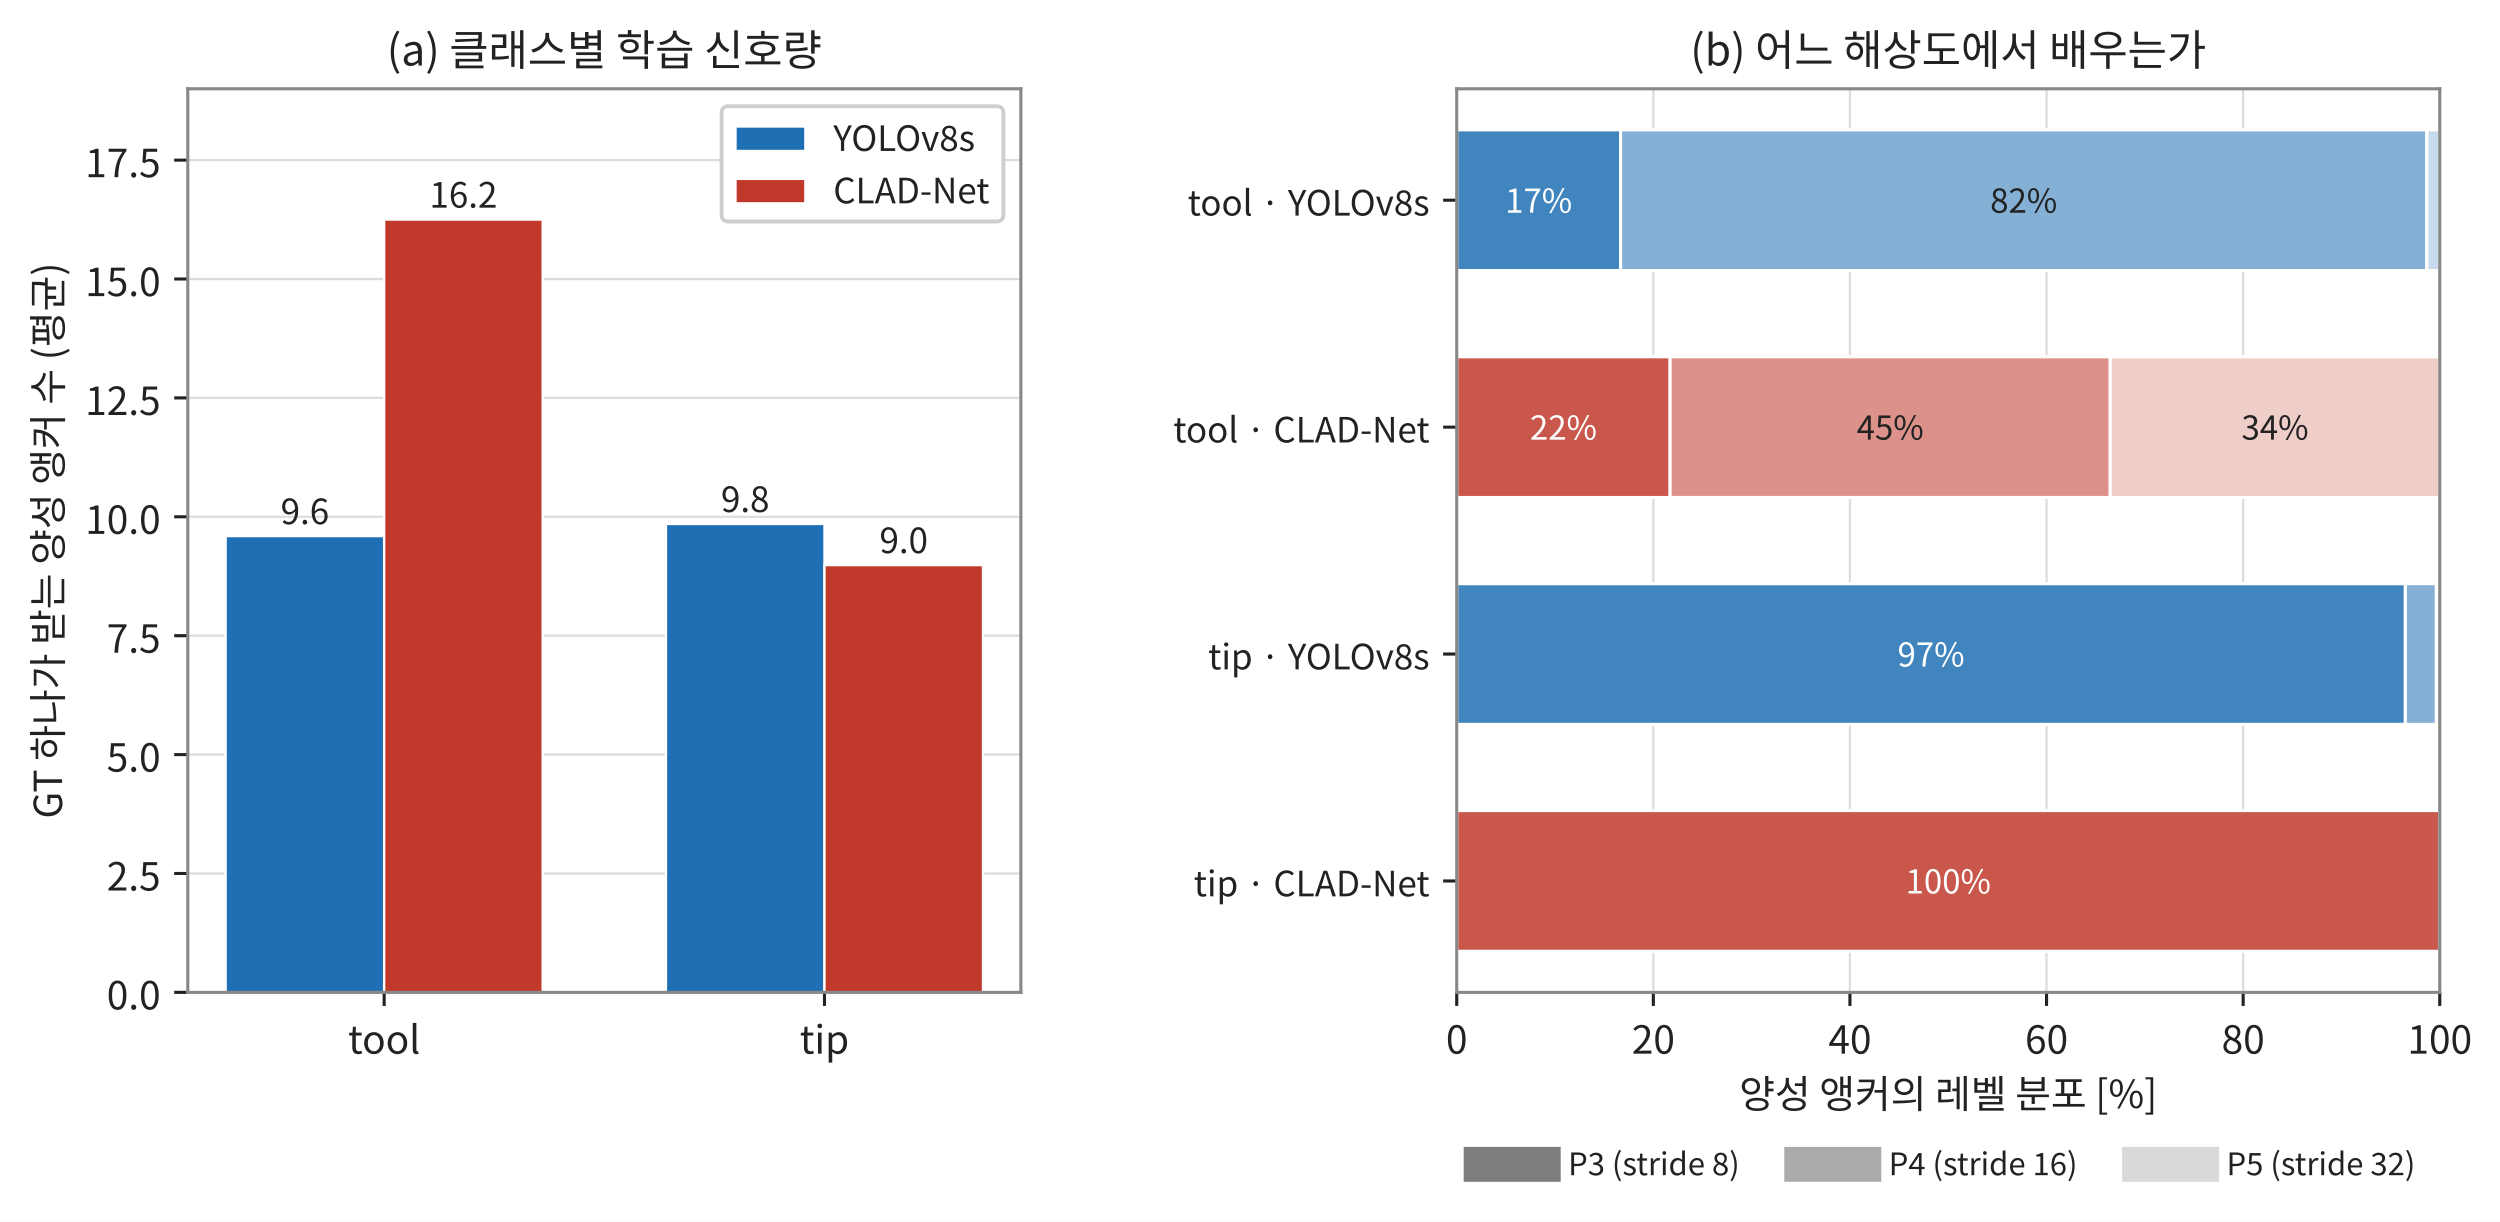
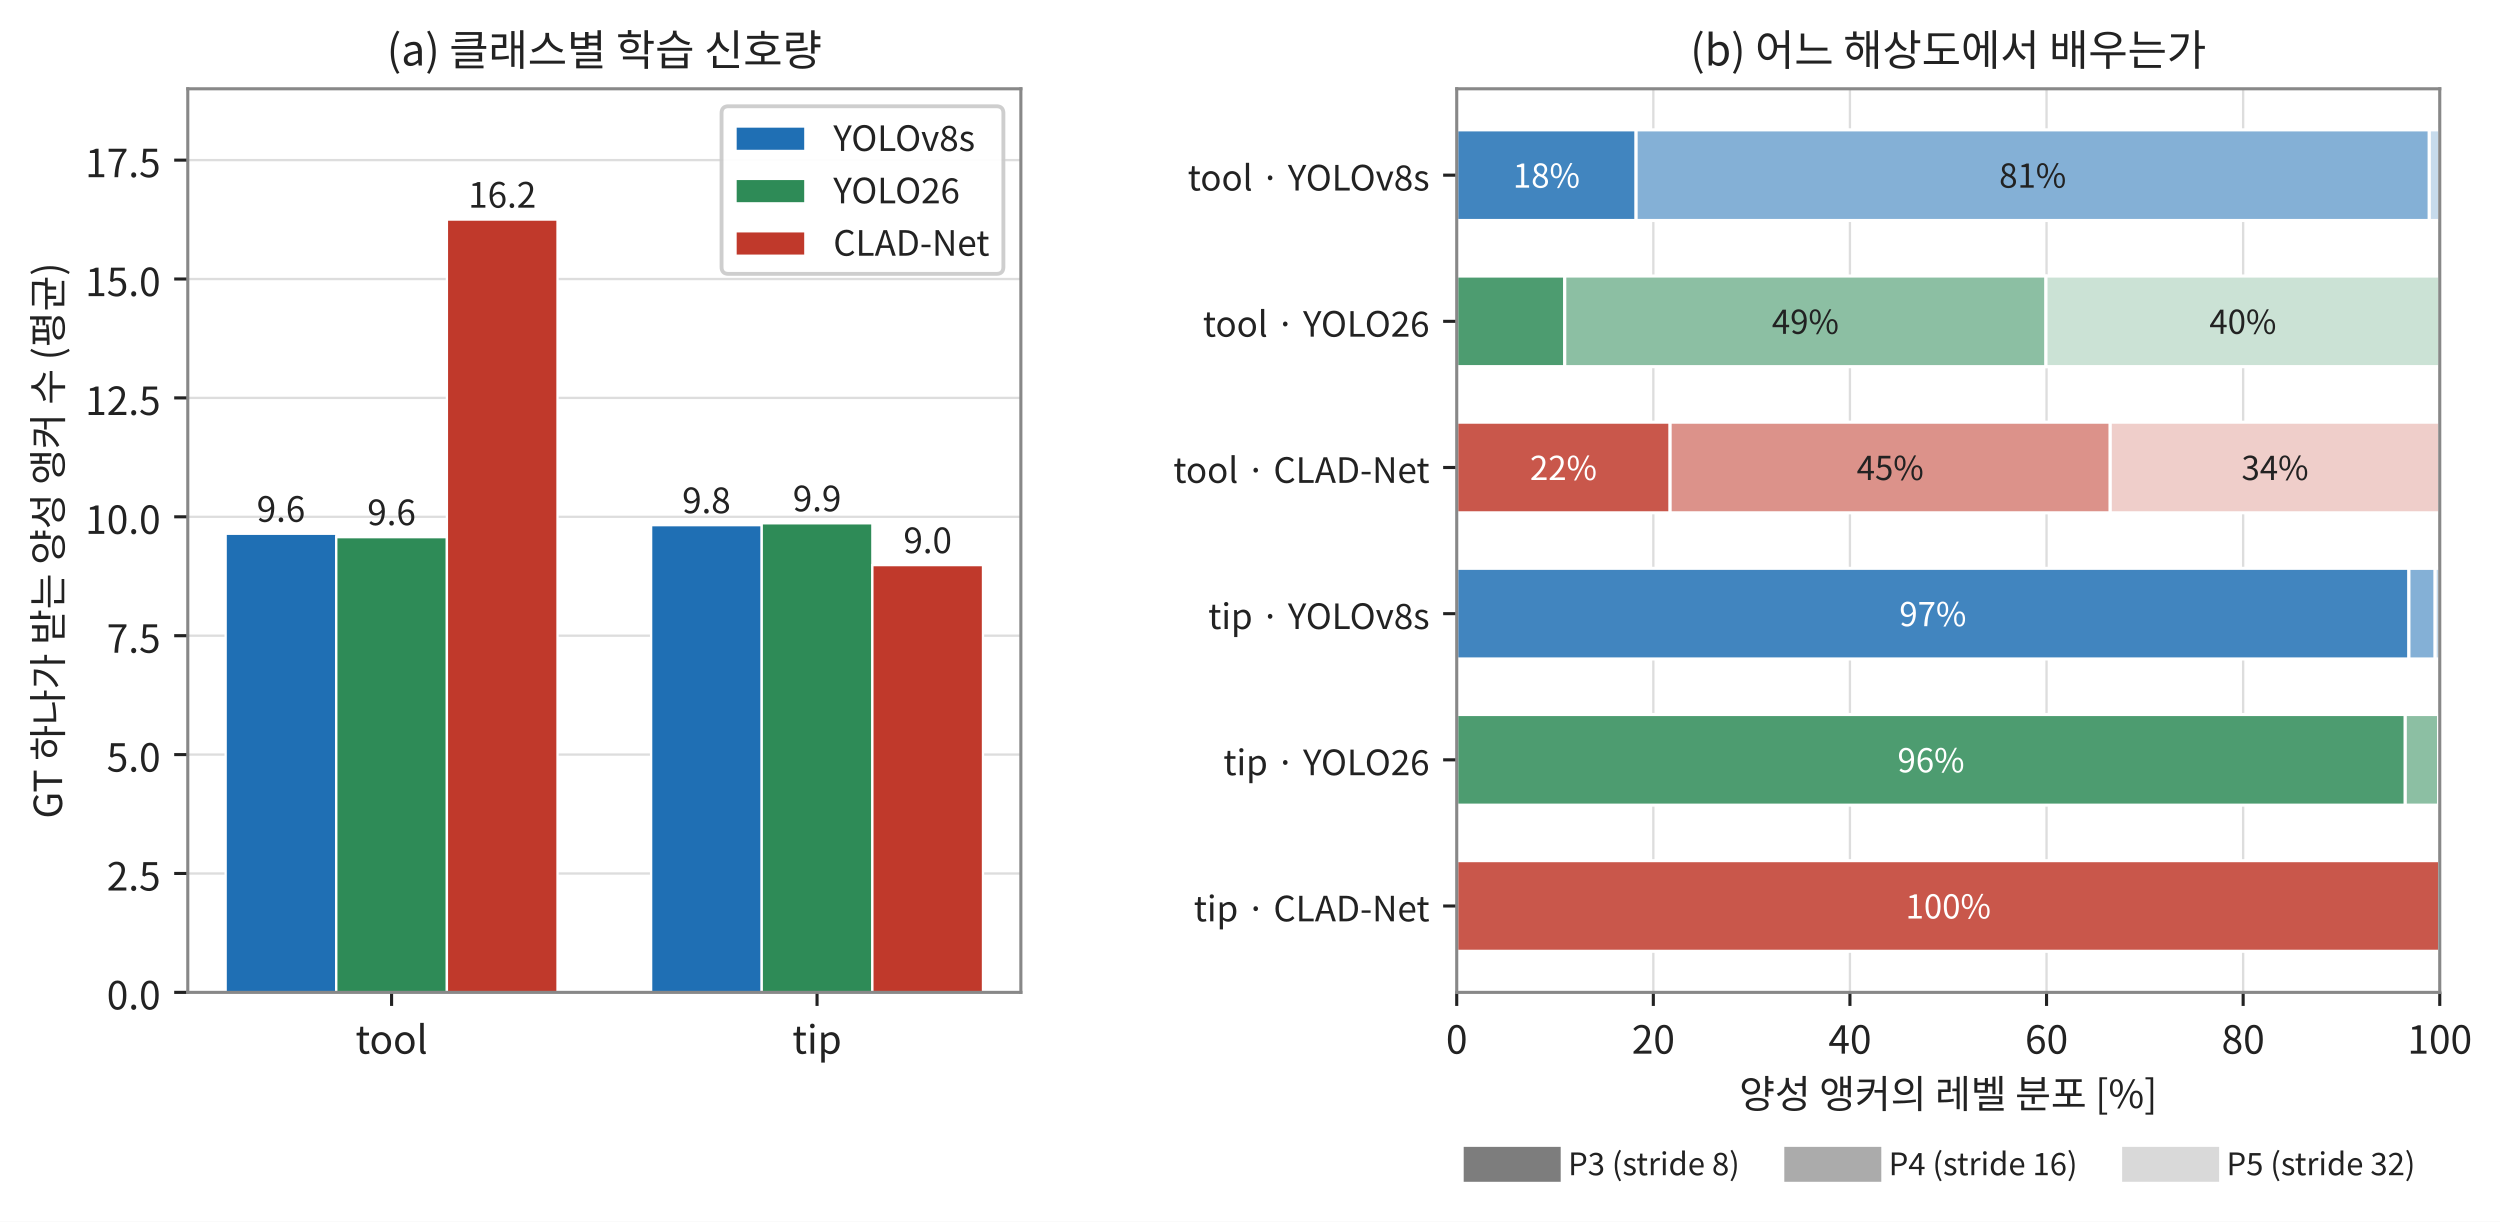
<svg xmlns="http://www.w3.org/2000/svg" xmlns:xlink="http://www.w3.org/1999/xlink" width="644.234pt" height="314.812pt" viewBox="0 0 644.234 314.812" version="1.1">
  <defs>
    <style type="text/css">*{stroke-linejoin: round; stroke-linecap: butt}</style>
  </defs>
  <g id="figure_1">
    <g id="patch_1">
      <path d="M 0 314.812  L 644.234 314.812  L 644.234 0  L 0 0  z " style="fill: #ffffff" />
    </g>
    <g id="axes_1">
      <g id="patch_2">
        <path d="M 48.389 255.728  L 263.068 255.728  L 263.068 22.88  L 48.389 22.88  z " style="fill: #ffffff" />
      </g>
      <g id="matplotlib.axis_1">
        <g id="xtick_1">
          <g id="line2d_1">
            <defs>
-               <path id="m8b375ecf73" d="M 0 0  L 0 3.5  " style="stroke: #222222; stroke-width: 0.8" />
+               <path id="m5ea524cd44" d="M 0 0  L 0 3.5  " style="stroke: #222222; stroke-width: 0.8" />
            </defs>
            <g>
-               <use xlink:href="#m8b375ecf73" x="98.995" y="255.728" style="fill: #222222; stroke: #222222; stroke-width: 0.8" />
+               <use xlink:href="#m5ea524cd44" x="100.908" y="255.728" style="fill: #222222; stroke: #222222; stroke-width: 0.8" />
            </g>
          </g>
          <g id="text_1">
-             <text style="font-size: 10px; font-family: 'Noto Sans CJK KR', 'NanumGothic', 'DejaVu Sans'; text-anchor: middle; fill: #222222" x="98.995" y="271.528" transform="rotate(-0 98.99519 271.528)">tool</text>
+             <text style="font-size: 10px; font-family: 'Noto Sans CJK KR', 'NanumGothic', 'DejaVu Sans'; text-anchor: middle; fill: #222222" x="100.908" y="271.528" transform="rotate(-0 100.9075 271.528)">tool</text>
          </g>
        </g>
        <g id="xtick_2">
          <g id="line2d_2">
            <g>
-               <use xlink:href="#m8b375ecf73" x="212.462" y="255.728" style="fill: #222222; stroke: #222222; stroke-width: 0.8" />
+               <use xlink:href="#m5ea524cd44" x="210.549" y="255.728" style="fill: #222222; stroke: #222222; stroke-width: 0.8" />
            </g>
          </g>
          <g id="text_2">
-             <text style="font-size: 10px; font-family: 'Noto Sans CJK KR', 'NanumGothic', 'DejaVu Sans'; text-anchor: middle; fill: #222222" x="212.462" y="271.528" transform="rotate(-0 212.4618 271.528)">tip</text>
+             <text style="font-size: 10px; font-family: 'Noto Sans CJK KR', 'NanumGothic', 'DejaVu Sans'; text-anchor: middle; fill: #222222" x="210.549" y="271.528" transform="rotate(-0 210.5495 271.528)">tip</text>
          </g>
        </g>
      </g>
      <g id="matplotlib.axis_2">
        <g id="ytick_1">
          <g id="line2d_3">
-             <path d="M 48.389 255.728  L 263.068 255.728  " clip-path="url(#p097f2ab2f3)" style="fill: none; stroke: #dddddd; stroke-width: 0.6; stroke-linecap: square" />
+             <path d="M 48.389 255.728  L 263.068 255.728  " clip-path="url(#p1f5a26d832)" style="fill: none; stroke: #dddddd; stroke-width: 0.6; stroke-linecap: square" />
          </g>
          <g id="line2d_4">
            <defs>
-               <path id="me0e8fb371e" d="M 0 0  L -3.5 0  " style="stroke: #222222; stroke-width: 0.8" />
+               <path id="m91695594f2" d="M 0 0  L -3.5 0  " style="stroke: #222222; stroke-width: 0.8" />
            </defs>
            <g>
-               <use xlink:href="#me0e8fb371e" x="48.389" y="255.728" style="fill: #222222; stroke: #222222; stroke-width: 0.8" />
+               <use xlink:href="#m91695594f2" x="48.389" y="255.728" style="fill: #222222; stroke: #222222; stroke-width: 0.8" />
            </g>
          </g>
          <g id="text_3">
            <text style="font-size: 10px; font-family: 'Noto Sans CJK KR', 'NanumGothic', 'DejaVu Sans'; text-anchor: end; fill: #222222" x="41.389" y="260.128" transform="rotate(-0 41.38906 260.128)">0.0</text>
          </g>
        </g>
        <g id="ytick_2">
          <g id="line2d_5">
-             <path d="M 48.389 225.09  L 263.068 225.09  " clip-path="url(#p097f2ab2f3)" style="fill: none; stroke: #dddddd; stroke-width: 0.6; stroke-linecap: square" />
+             <path d="M 48.389 225.09  L 263.068 225.09  " clip-path="url(#p1f5a26d832)" style="fill: none; stroke: #dddddd; stroke-width: 0.6; stroke-linecap: square" />
          </g>
          <g id="line2d_6">
            <g>
-               <use xlink:href="#me0e8fb371e" x="48.389" y="225.09" style="fill: #222222; stroke: #222222; stroke-width: 0.8" />
+               <use xlink:href="#m91695594f2" x="48.389" y="225.09" style="fill: #222222; stroke: #222222; stroke-width: 0.8" />
            </g>
          </g>
          <g id="text_4">
            <text style="font-size: 10px; font-family: 'Noto Sans CJK KR', 'NanumGothic', 'DejaVu Sans'; text-anchor: end; fill: #222222" x="41.389" y="229.49" transform="rotate(-0 41.38906 229.4901)">2.5</text>
          </g>
        </g>
        <g id="ytick_3">
          <g id="line2d_7">
-             <path d="M 48.389 194.452  L 263.068 194.452  " clip-path="url(#p097f2ab2f3)" style="fill: none; stroke: #dddddd; stroke-width: 0.6; stroke-linecap: square" />
+             <path d="M 48.389 194.452  L 263.068 194.452  " clip-path="url(#p1f5a26d832)" style="fill: none; stroke: #dddddd; stroke-width: 0.6; stroke-linecap: square" />
          </g>
          <g id="line2d_8">
            <g>
-               <use xlink:href="#me0e8fb371e" x="48.389" y="194.452" style="fill: #222222; stroke: #222222; stroke-width: 0.8" />
+               <use xlink:href="#m91695594f2" x="48.389" y="194.452" style="fill: #222222; stroke: #222222; stroke-width: 0.8" />
            </g>
          </g>
          <g id="text_5">
            <text style="font-size: 10px; font-family: 'Noto Sans CJK KR', 'NanumGothic', 'DejaVu Sans'; text-anchor: end; fill: #222222" x="41.389" y="198.852" transform="rotate(-0 41.38906 198.8522)">5.0</text>
          </g>
        </g>
        <g id="ytick_4">
          <g id="line2d_9">
-             <path d="M 48.389 163.814  L 263.068 163.814  " clip-path="url(#p097f2ab2f3)" style="fill: none; stroke: #dddddd; stroke-width: 0.6; stroke-linecap: square" />
+             <path d="M 48.389 163.814  L 263.068 163.814  " clip-path="url(#p1f5a26d832)" style="fill: none; stroke: #dddddd; stroke-width: 0.6; stroke-linecap: square" />
          </g>
          <g id="line2d_10">
            <g>
-               <use xlink:href="#me0e8fb371e" x="48.389" y="163.814" style="fill: #222222; stroke: #222222; stroke-width: 0.8" />
+               <use xlink:href="#m91695594f2" x="48.389" y="163.814" style="fill: #222222; stroke: #222222; stroke-width: 0.8" />
            </g>
          </g>
          <g id="text_6">
            <text style="font-size: 10px; font-family: 'Noto Sans CJK KR', 'NanumGothic', 'DejaVu Sans'; text-anchor: end; fill: #222222" x="41.389" y="168.214" transform="rotate(-0 41.38906 168.2143)">7.5</text>
          </g>
        </g>
        <g id="ytick_5">
          <g id="line2d_11">
-             <path d="M 48.389 133.176  L 263.068 133.176  " clip-path="url(#p097f2ab2f3)" style="fill: none; stroke: #dddddd; stroke-width: 0.6; stroke-linecap: square" />
+             <path d="M 48.389 133.176  L 263.068 133.176  " clip-path="url(#p1f5a26d832)" style="fill: none; stroke: #dddddd; stroke-width: 0.6; stroke-linecap: square" />
          </g>
          <g id="line2d_12">
            <g>
-               <use xlink:href="#me0e8fb371e" x="48.389" y="133.176" style="fill: #222222; stroke: #222222; stroke-width: 0.8" />
+               <use xlink:href="#m91695594f2" x="48.389" y="133.176" style="fill: #222222; stroke: #222222; stroke-width: 0.8" />
            </g>
          </g>
          <g id="text_7">
            <text style="font-size: 10px; font-family: 'Noto Sans CJK KR', 'NanumGothic', 'DejaVu Sans'; text-anchor: end; fill: #222222" x="41.389" y="137.576" transform="rotate(-0 41.38906 137.5764)">10.0</text>
          </g>
        </g>
        <g id="ytick_6">
          <g id="line2d_13">
-             <path d="M 48.389 102.539  L 263.068 102.539  " clip-path="url(#p097f2ab2f3)" style="fill: none; stroke: #dddddd; stroke-width: 0.6; stroke-linecap: square" />
+             <path d="M 48.389 102.539  L 263.068 102.539  " clip-path="url(#p1f5a26d832)" style="fill: none; stroke: #dddddd; stroke-width: 0.6; stroke-linecap: square" />
          </g>
          <g id="line2d_14">
            <g>
-               <use xlink:href="#me0e8fb371e" x="48.389" y="102.539" style="fill: #222222; stroke: #222222; stroke-width: 0.8" />
+               <use xlink:href="#m91695594f2" x="48.389" y="102.539" style="fill: #222222; stroke: #222222; stroke-width: 0.8" />
            </g>
          </g>
          <g id="text_8">
            <text style="font-size: 10px; font-family: 'Noto Sans CJK KR', 'NanumGothic', 'DejaVu Sans'; text-anchor: end; fill: #222222" x="41.389" y="106.939" transform="rotate(-0 41.38906 106.9385)">12.5</text>
          </g>
        </g>
        <g id="ytick_7">
          <g id="line2d_15">
-             <path d="M 48.389 71.901  L 263.068 71.901  " clip-path="url(#p097f2ab2f3)" style="fill: none; stroke: #dddddd; stroke-width: 0.6; stroke-linecap: square" />
+             <path d="M 48.389 71.901  L 263.068 71.901  " clip-path="url(#p1f5a26d832)" style="fill: none; stroke: #dddddd; stroke-width: 0.6; stroke-linecap: square" />
          </g>
          <g id="line2d_16">
            <g>
-               <use xlink:href="#me0e8fb371e" x="48.389" y="71.901" style="fill: #222222; stroke: #222222; stroke-width: 0.8" />
+               <use xlink:href="#m91695594f2" x="48.389" y="71.901" style="fill: #222222; stroke: #222222; stroke-width: 0.8" />
            </g>
          </g>
          <g id="text_9">
            <text style="font-size: 10px; font-family: 'Noto Sans CJK KR', 'NanumGothic', 'DejaVu Sans'; text-anchor: end; fill: #222222" x="41.389" y="76.301" transform="rotate(-0 41.38906 76.30063)">15.0</text>
          </g>
        </g>
        <g id="ytick_8">
          <g id="line2d_17">
-             <path d="M 48.389 41.263  L 263.068 41.263  " clip-path="url(#p097f2ab2f3)" style="fill: none; stroke: #dddddd; stroke-width: 0.6; stroke-linecap: square" />
+             <path d="M 48.389 41.263  L 263.068 41.263  " clip-path="url(#p1f5a26d832)" style="fill: none; stroke: #dddddd; stroke-width: 0.6; stroke-linecap: square" />
          </g>
          <g id="line2d_18">
            <g>
-               <use xlink:href="#me0e8fb371e" x="48.389" y="41.263" style="fill: #222222; stroke: #222222; stroke-width: 0.8" />
+               <use xlink:href="#m91695594f2" x="48.389" y="41.263" style="fill: #222222; stroke: #222222; stroke-width: 0.8" />
            </g>
          </g>
          <g id="text_10">
            <text style="font-size: 10px; font-family: 'Noto Sans CJK KR', 'NanumGothic', 'DejaVu Sans'; text-anchor: end; fill: #222222" x="41.389" y="45.663" transform="rotate(-0 41.38906 45.66274)">17.5</text>
          </g>
        </g>
        <g id="text_11">
          <text style="font-size: 10px; font-family: 'Noto Sans CJK KR', 'NanumGothic', 'DejaVu Sans'; text-anchor: middle; fill: #222222" x="16" y="139.304" transform="rotate(-90 16 139.304)">GT 하나가 받는 양성 앵커 수 (평균)</text>
        </g>
      </g>
      <g id="patch_3">
-         <path d="M 58.147 255.728  L 98.995 255.728  L 98.995 138.158  L 58.147 138.158  z " clip-path="url(#p097f2ab2f3)" style="fill: #1f6fb4; stroke: #ffffff; stroke-width: 0.6; stroke-linejoin: miter" />
+         <path d="M 58.147 255.728  L 86.654 255.728  L 86.654 137.552  L 58.147 137.552  z " clip-path="url(#p1f5a26d832)" style="fill: #1f6fb4; stroke: #ffffff; stroke-width: 0.6; stroke-linejoin: miter" />
      </g>
      <g id="patch_4">
-         <path d="M 171.614 255.728  L 212.462 255.728  L 212.462 135.031  L 171.614 135.031  z " clip-path="url(#p097f2ab2f3)" style="fill: #1f6fb4; stroke: #ffffff; stroke-width: 0.6; stroke-linejoin: miter" />
+         <path d="M 167.789 255.728  L 196.296 255.728  L 196.296 135.329  L 167.789 135.329  z " clip-path="url(#p1f5a26d832)" style="fill: #1f6fb4; stroke: #ffffff; stroke-width: 0.6; stroke-linejoin: miter" />
      </g>
      <g id="patch_5">
-         <path d="M 98.995 255.728  L 139.843 255.728  L 139.843 56.59  L 98.995 56.59  z " clip-path="url(#p097f2ab2f3)" style="fill: #c0392b; stroke: #ffffff; stroke-width: 0.6; stroke-linejoin: miter" />
+         <path d="M 86.654 255.728  L 115.161 255.728  L 115.161 138.419  L 86.654 138.419  z " clip-path="url(#p1f5a26d832)" style="fill: #2e8b57; stroke: #ffffff; stroke-width: 0.6; stroke-linejoin: miter" />
      </g>
      <g id="patch_6">
-         <path d="M 212.462 255.728  L 253.31 255.728  L 253.31 145.63  L 212.462 145.63  z " clip-path="url(#p097f2ab2f3)" style="fill: #c0392b; stroke: #ffffff; stroke-width: 0.6; stroke-linejoin: miter" />
+         <path d="M 196.296 255.728  L 224.803 255.728  L 224.803 134.849  L 196.296 134.849  z " clip-path="url(#p1f5a26d832)" style="fill: #2e8b57; stroke: #ffffff; stroke-width: 0.6; stroke-linejoin: miter" />
      </g>
      <g id="patch_7">
+         <path d="M 115.161 255.728  L 143.668 255.728  L 143.668 56.59  L 115.161 56.59  z " clip-path="url(#p1f5a26d832)" style="fill: #c0392b; stroke: #ffffff; stroke-width: 0.6; stroke-linejoin: miter" />
+       </g>
+       <g id="patch_8">
+         <path d="M 224.803 255.728  L 253.31 255.728  L 253.31 145.63  L 224.803 145.63  z " clip-path="url(#p1f5a26d832)" style="fill: #c0392b; stroke: #ffffff; stroke-width: 0.6; stroke-linejoin: miter" />
+       </g>
+       <g id="patch_9">
        <path d="M 48.389 255.728  L 48.389 22.88  " style="fill: none; stroke: #888888; stroke-width: 0.8; stroke-linejoin: miter; stroke-linecap: square" />
      </g>
-       <g id="patch_8">
+       <g id="patch_10">
        <path d="M 263.068 255.728  L 263.068 22.88  " style="fill: none; stroke: #888888; stroke-width: 0.8; stroke-linejoin: miter; stroke-linecap: square" />
      </g>
-       <g id="patch_9">
+       <g id="patch_11">
        <path d="M 48.389 255.728  L 263.068 255.728  " style="fill: none; stroke: #888888; stroke-width: 0.8; stroke-linejoin: miter; stroke-linecap: square" />
      </g>
-       <g id="patch_10">
+       <g id="patch_12">
        <path d="M 48.389 22.88  L 263.068 22.88  " style="fill: none; stroke: #888888; stroke-width: 0.8; stroke-linejoin: miter; stroke-linecap: square" />
      </g>
      <g id="text_12">
-         <text style="font-size: 9px; font-family: 'Noto Sans CJK KR', 'NanumGothic', 'DejaVu Sans'; text-anchor: middle; fill: #222222" x="78.571" y="135.078" transform="rotate(-0 78.57119 135.0783)">9.6</text>
+         <text style="font-size: 9px; font-family: 'Noto Sans CJK KR', 'NanumGothic', 'DejaVu Sans'; text-anchor: middle; fill: #222222" x="72.401" y="134.472" transform="rotate(-0 72.40064 134.472)">9.6</text>
      </g>
      <g id="text_13">
-         <text style="font-size: 9px; font-family: 'Noto Sans CJK KR', 'NanumGothic', 'DejaVu Sans'; text-anchor: middle; fill: #222222" x="192.038" y="131.951" transform="rotate(-0 192.0378 131.9513)">9.8</text>
+         <text style="font-size: 9px; font-family: 'Noto Sans CJK KR', 'NanumGothic', 'DejaVu Sans'; text-anchor: middle; fill: #222222" x="182.043" y="132.249" transform="rotate(-0 182.0426 132.2494)">9.8</text>
      </g>
      <g id="text_14">
-         <text style="font-size: 9px; font-family: 'Noto Sans CJK KR', 'NanumGothic', 'DejaVu Sans'; text-anchor: middle; fill: #222222" x="119.419" y="53.51" transform="rotate(-0 119.4192 53.51003)">16.2</text>
+         <text style="font-size: 9px; font-family: 'Noto Sans CJK KR', 'NanumGothic', 'DejaVu Sans'; text-anchor: middle; fill: #222222" x="100.908" y="135.339" transform="rotate(-0 100.9075 135.3388)">9.6</text>
      </g>
      <g id="text_15">
-         <text style="font-size: 9px; font-family: 'Noto Sans CJK KR', 'NanumGothic', 'DejaVu Sans'; text-anchor: middle; fill: #222222" x="232.886" y="142.55" transform="rotate(-0 232.8858 142.5503)">9.0</text>
+         <text style="font-size: 9px; font-family: 'Noto Sans CJK KR', 'NanumGothic', 'DejaVu Sans'; text-anchor: middle; fill: #222222" x="210.549" y="131.769" transform="rotate(-0 210.5495 131.7691)">9.9</text>
      </g>
      <g id="text_16">
+         <text style="font-size: 9px; font-family: 'Noto Sans CJK KR', 'NanumGothic', 'DejaVu Sans'; text-anchor: middle; fill: #222222" x="129.414" y="53.51" transform="rotate(-0 129.4144 53.51003)">16.2</text>
+       </g>
+       <g id="text_17">
+         <text style="font-size: 9px; font-family: 'Noto Sans CJK KR', 'NanumGothic', 'DejaVu Sans'; text-anchor: middle; fill: #222222" x="239.056" y="142.55" transform="rotate(-0 239.0564 142.5503)">9.0</text>
+       </g>
+       <g id="text_18">
        <text style="font-size: 11px; font-family: 'Noto Sans CJK KR', 'NanumGothic', 'DejaVu Sans'; text-anchor: middle; fill: #222222" x="155.729" y="16.88" transform="rotate(-0 155.7285 16.88)">(a) 클래스별 학습 신호량</text>
      </g>
      <g id="legend_1">
-         <g id="patch_11">
-           <path d="M 187.738 57.08  L 256.768 57.08  Q 258.568 57.08 258.568 55.28  L 258.568 29.18  Q 258.568 27.38 256.768 27.38  L 187.738 27.38  Q 185.938 27.38 185.938 29.18  L 185.938 55.28  Q 185.938 57.08 187.738 57.08  z " style="fill: #ffffff; opacity: 0.95; stroke: #cccccc; stroke-linejoin: miter" />
-         </g>
-         <g id="patch_12">
+         <g id="patch_13">
+           <path d="M 187.738 70.58  L 256.768 70.58  Q 258.568 70.58 258.568 68.78  L 258.568 29.18  Q 258.568 27.38 256.768 27.38  L 187.738 27.38  Q 185.938 27.38 185.938 29.18  L 185.938 68.78  Q 185.938 70.58 187.738 70.58  z " style="fill: #ffffff; opacity: 0.95; stroke: #cccccc; stroke-linejoin: miter" />
+         </g>
+         <g id="patch_14">
          <path d="M 189.538 38.9  L 207.538 38.9  L 207.538 32.6  L 189.538 32.6  z " style="fill: #1f6fb4; stroke: #ffffff; stroke-width: 0.6; stroke-linejoin: miter" />
        </g>
-         <g id="text_17">
+         <g id="text_19">
          <text style="font-size: 9px; font-family: 'Noto Sans CJK KR', 'NanumGothic', 'DejaVu Sans'; text-anchor: start; fill: #222222" x="214.738" y="38.9" transform="rotate(-0 214.738 38.9)">YOLOv8s</text>
        </g>
-         <g id="patch_13">
-           <path d="M 189.538 52.4  L 207.538 52.4  L 207.538 46.1  L 189.538 46.1  z " style="fill: #c0392b; stroke: #ffffff; stroke-width: 0.6; stroke-linejoin: miter" />
-         </g>
-         <g id="text_18">
-           <text style="font-size: 9px; font-family: 'Noto Sans CJK KR', 'NanumGothic', 'DejaVu Sans'; text-anchor: start; fill: #222222" x="214.738" y="52.4" transform="rotate(-0 214.738 52.4)">CLAD-Net</text>
+         <g id="patch_15">
+           <path d="M 189.538 52.4  L 207.538 52.4  L 207.538 46.1  L 189.538 46.1  z " style="fill: #2e8b57; stroke: #ffffff; stroke-width: 0.6; stroke-linejoin: miter" />
+         </g>
+         <g id="text_20">
+           <text style="font-size: 9px; font-family: 'Noto Sans CJK KR', 'NanumGothic', 'DejaVu Sans'; text-anchor: start; fill: #222222" x="214.738" y="52.4" transform="rotate(-0 214.738 52.4)">YOLO26</text>
+         </g>
+         <g id="patch_16">
+           <path d="M 189.538 65.9  L 207.538 65.9  L 207.538 59.6  L 189.538 59.6  z " style="fill: #c0392b; stroke: #ffffff; stroke-width: 0.6; stroke-linejoin: miter" />
+         </g>
+         <g id="text_21">
+           <text style="font-size: 9px; font-family: 'Noto Sans CJK KR', 'NanumGothic', 'DejaVu Sans'; text-anchor: start; fill: #222222" x="214.738" y="65.9" transform="rotate(-0 214.738 65.9)">CLAD-Net</text>
        </g>
      </g>
    </g>
    <g id="axes_2">
-       <g id="patch_14">
+       <g id="patch_17">
        <path d="M 375.388 255.728  L 628.709 255.728  L 628.709 22.88  L 375.388 22.88  z " style="fill: #ffffff" />
      </g>
      <g id="matplotlib.axis_3">
        <g id="xtick_3">
          <g id="line2d_19">
-             <path d="M 375.388 255.728  L 375.388 22.88  " clip-path="url(#pd8de462a22)" style="fill: none; stroke: #dddddd; stroke-width: 0.6; stroke-linecap: square" />
+             <path d="M 375.388 255.728  L 375.388 22.88  " clip-path="url(#p8511b38419)" style="fill: none; stroke: #dddddd; stroke-width: 0.6; stroke-linecap: square" />
          </g>
          <g id="line2d_20">
            <g>
-               <use xlink:href="#m8b375ecf73" x="375.388" y="255.728" style="fill: #222222; stroke: #222222; stroke-width: 0.8" />
-             </g>
-           </g>
-           <g id="text_19">
+               <use xlink:href="#m5ea524cd44" x="375.388" y="255.728" style="fill: #222222; stroke: #222222; stroke-width: 0.8" />
+             </g>
+           </g>
+           <g id="text_22">
            <text style="font-size: 10px; font-family: 'Noto Sans CJK KR', 'NanumGothic', 'DejaVu Sans'; text-anchor: middle; fill: #222222" x="375.388" y="271.528" transform="rotate(-0 375.388 271.528)">0</text>
          </g>
        </g>
        <g id="xtick_4">
          <g id="line2d_21">
-             <path d="M 426.052 255.728  L 426.052 22.88  " clip-path="url(#pd8de462a22)" style="fill: none; stroke: #dddddd; stroke-width: 0.6; stroke-linecap: square" />
+             <path d="M 426.052 255.728  L 426.052 22.88  " clip-path="url(#p8511b38419)" style="fill: none; stroke: #dddddd; stroke-width: 0.6; stroke-linecap: square" />
          </g>
          <g id="line2d_22">
            <g>
-               <use xlink:href="#m8b375ecf73" x="426.052" y="255.728" style="fill: #222222; stroke: #222222; stroke-width: 0.8" />
-             </g>
-           </g>
-           <g id="text_20">
+               <use xlink:href="#m5ea524cd44" x="426.052" y="255.728" style="fill: #222222; stroke: #222222; stroke-width: 0.8" />
+             </g>
+           </g>
+           <g id="text_23">
            <text style="font-size: 10px; font-family: 'Noto Sans CJK KR', 'NanumGothic', 'DejaVu Sans'; text-anchor: middle; fill: #222222" x="426.052" y="271.528" transform="rotate(-0 426.0522 271.528)">20</text>
          </g>
        </g>
        <g id="xtick_5">
          <g id="line2d_23">
-             <path d="M 476.716 255.728  L 476.716 22.88  " clip-path="url(#pd8de462a22)" style="fill: none; stroke: #dddddd; stroke-width: 0.6; stroke-linecap: square" />
+             <path d="M 476.716 255.728  L 476.716 22.88  " clip-path="url(#p8511b38419)" style="fill: none; stroke: #dddddd; stroke-width: 0.6; stroke-linecap: square" />
          </g>
          <g id="line2d_24">
            <g>
-               <use xlink:href="#m8b375ecf73" x="476.716" y="255.728" style="fill: #222222; stroke: #222222; stroke-width: 0.8" />
-             </g>
-           </g>
-           <g id="text_21">
+               <use xlink:href="#m5ea524cd44" x="476.716" y="255.728" style="fill: #222222; stroke: #222222; stroke-width: 0.8" />
+             </g>
+           </g>
+           <g id="text_24">
            <text style="font-size: 10px; font-family: 'Noto Sans CJK KR', 'NanumGothic', 'DejaVu Sans'; text-anchor: middle; fill: #222222" x="476.716" y="271.528" transform="rotate(-0 476.7164 271.528)">40</text>
          </g>
        </g>
        <g id="xtick_6">
          <g id="line2d_25">
-             <path d="M 527.381 255.728  L 527.381 22.88  " clip-path="url(#pd8de462a22)" style="fill: none; stroke: #dddddd; stroke-width: 0.6; stroke-linecap: square" />
+             <path d="M 527.381 255.728  L 527.381 22.88  " clip-path="url(#p8511b38419)" style="fill: none; stroke: #dddddd; stroke-width: 0.6; stroke-linecap: square" />
          </g>
          <g id="line2d_26">
            <g>
-               <use xlink:href="#m8b375ecf73" x="527.381" y="255.728" style="fill: #222222; stroke: #222222; stroke-width: 0.8" />
-             </g>
-           </g>
-           <g id="text_22">
+               <use xlink:href="#m5ea524cd44" x="527.381" y="255.728" style="fill: #222222; stroke: #222222; stroke-width: 0.8" />
+             </g>
+           </g>
+           <g id="text_25">
            <text style="font-size: 10px; font-family: 'Noto Sans CJK KR', 'NanumGothic', 'DejaVu Sans'; text-anchor: middle; fill: #222222" x="527.381" y="271.528" transform="rotate(-0 527.3806 271.528)">60</text>
          </g>
        </g>
        <g id="xtick_7">
          <g id="line2d_27">
-             <path d="M 578.045 255.728  L 578.045 22.88  " clip-path="url(#pd8de462a22)" style="fill: none; stroke: #dddddd; stroke-width: 0.6; stroke-linecap: square" />
+             <path d="M 578.045 255.728  L 578.045 22.88  " clip-path="url(#p8511b38419)" style="fill: none; stroke: #dddddd; stroke-width: 0.6; stroke-linecap: square" />
          </g>
          <g id="line2d_28">
            <g>
-               <use xlink:href="#m8b375ecf73" x="578.045" y="255.728" style="fill: #222222; stroke: #222222; stroke-width: 0.8" />
-             </g>
-           </g>
-           <g id="text_23">
+               <use xlink:href="#m5ea524cd44" x="578.045" y="255.728" style="fill: #222222; stroke: #222222; stroke-width: 0.8" />
+             </g>
+           </g>
+           <g id="text_26">
            <text style="font-size: 10px; font-family: 'Noto Sans CJK KR', 'NanumGothic', 'DejaVu Sans'; text-anchor: middle; fill: #222222" x="578.045" y="271.528" transform="rotate(-0 578.0448 271.528)">80</text>
          </g>
        </g>
        <g id="xtick_8">
          <g id="line2d_29">
-             <path d="M 628.709 255.728  L 628.709 22.88  " clip-path="url(#pd8de462a22)" style="fill: none; stroke: #dddddd; stroke-width: 0.6; stroke-linecap: square" />
+             <path d="M 628.709 255.728  L 628.709 22.88  " clip-path="url(#p8511b38419)" style="fill: none; stroke: #dddddd; stroke-width: 0.6; stroke-linecap: square" />
          </g>
          <g id="line2d_30">
            <g>
-               <use xlink:href="#m8b375ecf73" x="628.709" y="255.728" style="fill: #222222; stroke: #222222; stroke-width: 0.8" />
-             </g>
-           </g>
-           <g id="text_24">
+               <use xlink:href="#m5ea524cd44" x="628.709" y="255.728" style="fill: #222222; stroke: #222222; stroke-width: 0.8" />
+             </g>
+           </g>
+           <g id="text_27">
            <text style="font-size: 10px; font-family: 'Noto Sans CJK KR', 'NanumGothic', 'DejaVu Sans'; text-anchor: middle; fill: #222222" x="628.709" y="271.528" transform="rotate(-0 628.7091 271.528)">100</text>
          </g>
        </g>
-         <g id="text_25">
+         <g id="text_28">
          <text style="font-size: 10px; font-family: 'Noto Sans CJK KR', 'NanumGothic', 'DejaVu Sans'; text-anchor: middle; fill: #222222" x="502.049" y="285.528" transform="rotate(-0 502.0485 285.528)">양성 앵커의 레벨 분포 [%]</text>
        </g>
      </g>
      <g id="matplotlib.axis_4">
        <g id="ytick_9">
          <g id="line2d_31">
            <g>
-               <use xlink:href="#me0e8fb371e" x="375.388" y="51.591" style="fill: #222222; stroke: #222222; stroke-width: 0.8" />
-             </g>
-           </g>
-           <g id="text_26">
-             <text style="font-size: 9px; font-family: 'Noto Sans CJK KR', 'NanumGothic', 'DejaVu Sans'; text-anchor: end; fill: #222222" x="368.388" y="55.551" transform="rotate(-0 368.388 55.55129)">tool · YOLOv8s</text>
+               <use xlink:href="#m91695594f2" x="375.388" y="45.14" style="fill: #222222; stroke: #222222; stroke-width: 0.8" />
+             </g>
+           </g>
+           <g id="text_29">
+             <text style="font-size: 9px; font-family: 'Noto Sans CJK KR', 'NanumGothic', 'DejaVu Sans'; text-anchor: end; fill: #222222" x="368.388" y="49.1" transform="rotate(-0 368.388 49.1003)">tool · YOLOv8s</text>
          </g>
        </g>
        <g id="ytick_10">
          <g id="line2d_32">
            <g>
-               <use xlink:href="#me0e8fb371e" x="375.388" y="110.066" style="fill: #222222; stroke: #222222; stroke-width: 0.8" />
-             </g>
-           </g>
-           <g id="text_27">
-             <text style="font-size: 9px; font-family: 'Noto Sans CJK KR', 'NanumGothic', 'DejaVu Sans'; text-anchor: end; fill: #222222" x="368.388" y="114.026" transform="rotate(-0 368.388 114.0264)">tool · CLAD-Net</text>
+               <use xlink:href="#m91695594f2" x="375.388" y="82.806" style="fill: #222222; stroke: #222222; stroke-width: 0.8" />
+             </g>
+           </g>
+           <g id="text_30">
+             <text style="font-size: 9px; font-family: 'Noto Sans CJK KR', 'NanumGothic', 'DejaVu Sans'; text-anchor: end; fill: #222222" x="368.388" y="86.766" transform="rotate(-0 368.388 86.76578)">tool · YOLO26</text>
          </g>
        </g>
        <g id="ytick_11">
          <g id="line2d_33">
            <g>
-               <use xlink:href="#me0e8fb371e" x="375.388" y="168.542" style="fill: #222222; stroke: #222222; stroke-width: 0.8" />
-             </g>
-           </g>
-           <g id="text_28">
-             <text style="font-size: 9px; font-family: 'Noto Sans CJK KR', 'NanumGothic', 'DejaVu Sans'; text-anchor: end; fill: #222222" x="368.388" y="172.502" transform="rotate(-0 368.388 172.5016)">tip · YOLOv8s</text>
+               <use xlink:href="#m91695594f2" x="375.388" y="120.471" style="fill: #222222; stroke: #222222; stroke-width: 0.8" />
+             </g>
+           </g>
+           <g id="text_31">
+             <text style="font-size: 9px; font-family: 'Noto Sans CJK KR', 'NanumGothic', 'DejaVu Sans'; text-anchor: end; fill: #222222" x="368.388" y="124.431" transform="rotate(-0 368.388 124.4313)">tool · CLAD-Net</text>
          </g>
        </g>
        <g id="ytick_12">
          <g id="line2d_34">
            <g>
-               <use xlink:href="#me0e8fb371e" x="375.388" y="227.017" style="fill: #222222; stroke: #222222; stroke-width: 0.8" />
-             </g>
-           </g>
-           <g id="text_29">
-             <text style="font-size: 9px; font-family: 'Noto Sans CJK KR', 'NanumGothic', 'DejaVu Sans'; text-anchor: end; fill: #222222" x="368.388" y="230.977" transform="rotate(-0 368.388 230.9767)">tip · CLAD-Net</text>
-           </g>
-         </g>
-       </g>
-       <g id="patch_15">
-         <path d="M 375.388 69.719  L 417.614 69.719  L 417.614 33.464  L 375.388 33.464  z " clip-path="url(#pd8de462a22)" style="fill: #4185bf; stroke: #ffffff; stroke-width: 0.8; stroke-linejoin: miter" />
-       </g>
-       <g id="patch_16">
-         <path d="M 375.388 128.194  L 430.377 128.194  L 430.377 91.939  L 375.388 91.939  z " clip-path="url(#pd8de462a22)" style="fill: #c9574b; stroke: #ffffff; stroke-width: 0.8; stroke-linejoin: miter" />
-       </g>
-       <g id="patch_17">
-         <path d="M 375.388 186.669  L 619.846 186.669  L 619.846 150.414  L 375.388 150.414  z " clip-path="url(#pd8de462a22)" style="fill: #4185bf; stroke: #ffffff; stroke-width: 0.8; stroke-linejoin: miter" />
+               <use xlink:href="#m91695594f2" x="375.388" y="158.137" style="fill: #222222; stroke: #222222; stroke-width: 0.8" />
+             </g>
+           </g>
+           <g id="text_32">
+             <text style="font-size: 9px; font-family: 'Noto Sans CJK KR', 'NanumGothic', 'DejaVu Sans'; text-anchor: end; fill: #222222" x="368.388" y="162.097" transform="rotate(-0 368.388 162.0967)">tip · YOLOv8s</text>
+           </g>
+         </g>
+         <g id="ytick_13">
+           <g id="line2d_35">
+             <g>
+               <use xlink:href="#m91695594f2" x="375.388" y="195.802" style="fill: #222222; stroke: #222222; stroke-width: 0.8" />
+             </g>
+           </g>
+           <g id="text_33">
+             <text style="font-size: 9px; font-family: 'Noto Sans CJK KR', 'NanumGothic', 'DejaVu Sans'; text-anchor: end; fill: #222222" x="368.388" y="199.762" transform="rotate(-0 368.388 199.7622)">tip · YOLO26</text>
+           </g>
+         </g>
+         <g id="ytick_14">
+           <g id="line2d_36">
+             <g>
+               <use xlink:href="#m91695594f2" x="375.388" y="233.468" style="fill: #222222; stroke: #222222; stroke-width: 0.8" />
+             </g>
+           </g>
+           <g id="text_34">
+             <text style="font-size: 9px; font-family: 'Noto Sans CJK KR', 'NanumGothic', 'DejaVu Sans'; text-anchor: end; fill: #222222" x="368.388" y="237.428" transform="rotate(-0 368.388 237.4277)">tip · CLAD-Net</text>
+           </g>
+         </g>
      </g>
      <g id="patch_18">
-         <path d="M 375.388 245.144  L 628.709 245.144  L 628.709 208.889  L 375.388 208.889  z " clip-path="url(#pd8de462a22)" style="fill: #c9574b; stroke: #ffffff; stroke-width: 0.8; stroke-linejoin: miter" />
+         <path d="M 375.388 56.817  L 421.613 56.817  L 421.613 33.464  L 375.388 33.464  z " clip-path="url(#p8511b38419)" style="fill: #4185bf; stroke: #ffffff; stroke-width: 0.8; stroke-linejoin: miter" />
      </g>
      <g id="patch_19">
-         <path d="M 417.614 69.719  L 625.38 69.719  L 625.38 33.464  L 417.614 33.464  z " clip-path="url(#pd8de462a22)" style="fill: #84b0d6; stroke: #ffffff; stroke-width: 0.8; stroke-linejoin: miter" />
+         <path d="M 375.388 94.482  L 403.225 94.482  L 403.225 71.129  L 375.388 71.129  z " clip-path="url(#p8511b38419)" style="fill: #4d9c70; stroke: #ffffff; stroke-width: 0.8; stroke-linejoin: miter" />
      </g>
      <g id="patch_20">
-         <path d="M 430.377 128.194  L 543.794 128.194  L 543.794 91.939  L 430.377 91.939  z " clip-path="url(#pd8de462a22)" style="fill: #dc928a; stroke: #ffffff; stroke-width: 0.8; stroke-linejoin: miter" />
+         <path d="M 375.388 132.148  L 430.377 132.148  L 430.377 108.795  L 375.388 108.795  z " clip-path="url(#p8511b38419)" style="fill: #c9574b; stroke: #ffffff; stroke-width: 0.8; stroke-linejoin: miter" />
      </g>
      <g id="patch_21">
-         <path d="M 619.846 186.669  L 627.84 186.669  L 627.84 150.414  L 619.846 150.414  z " clip-path="url(#pd8de462a22)" style="fill: #84b0d6; stroke: #ffffff; stroke-width: 0.8; stroke-linejoin: miter" />
+         <path d="M 375.388 169.813  L 620.764 169.813  L 620.764 146.46  L 375.388 146.46  z " clip-path="url(#p8511b38419)" style="fill: #4185bf; stroke: #ffffff; stroke-width: 0.8; stroke-linejoin: miter" />
      </g>
      <g id="patch_22">
-         <path d="M 628.709 245.144  L 628.709 245.144  L 628.709 208.889  L 628.709 208.889  z " clip-path="url(#pd8de462a22)" style="fill: #dc928a; stroke: #ffffff; stroke-width: 0.8; stroke-linejoin: miter" />
+         <path d="M 375.388 207.479  L 619.824 207.479  L 619.824 184.126  L 375.388 184.126  z " clip-path="url(#p8511b38419)" style="fill: #4d9c70; stroke: #ffffff; stroke-width: 0.8; stroke-linejoin: miter" />
      </g>
      <g id="patch_23">
-         <path d="M 625.38 69.719  L 628.709 69.719  L 628.709 33.464  L 625.38 33.464  z " clip-path="url(#pd8de462a22)" style="fill: #c7dbec; stroke: #ffffff; stroke-width: 0.8; stroke-linejoin: miter" />
+         <path d="M 375.388 245.144  L 628.709 245.144  L 628.709 221.791  L 375.388 221.791  z " clip-path="url(#p8511b38419)" style="fill: #c9574b; stroke: #ffffff; stroke-width: 0.8; stroke-linejoin: miter" />
      </g>
      <g id="patch_24">
-         <path d="M 543.794 128.194  L 628.709 128.194  L 628.709 91.939  L 543.794 91.939  z " clip-path="url(#pd8de462a22)" style="fill: #efceca; stroke: #ffffff; stroke-width: 0.8; stroke-linejoin: miter" />
+         <path d="M 421.613 56.817  L 626.019 56.817  L 626.019 33.464  L 421.613 33.464  z " clip-path="url(#p8511b38419)" style="fill: #84b0d6; stroke: #ffffff; stroke-width: 0.8; stroke-linejoin: miter" />
      </g>
      <g id="patch_25">
-         <path d="M 627.84 186.669  L 628.709 186.669  L 628.709 150.414  L 627.84 150.414  z " clip-path="url(#pd8de462a22)" style="fill: #c7dbec; stroke: #ffffff; stroke-width: 0.8; stroke-linejoin: miter" />
+         <path d="M 403.225 94.482  L 527.232 94.482  L 527.232 71.129  L 403.225 71.129  z " clip-path="url(#p8511b38419)" style="fill: #8cbfa3; stroke: #ffffff; stroke-width: 0.8; stroke-linejoin: miter" />
      </g>
      <g id="patch_26">
-         <path d="M 628.709 245.144  L 628.709 245.144  L 628.709 208.889  L 628.709 208.889  z " clip-path="url(#pd8de462a22)" style="fill: #efceca; stroke: #ffffff; stroke-width: 0.8; stroke-linejoin: miter" />
+         <path d="M 430.377 132.148  L 543.794 132.148  L 543.794 108.795  L 430.377 108.795  z " clip-path="url(#p8511b38419)" style="fill: #dc928a; stroke: #ffffff; stroke-width: 0.8; stroke-linejoin: miter" />
      </g>
      <g id="patch_27">
+         <path d="M 620.764 169.813  L 627.524 169.813  L 627.524 146.46  L 620.764 146.46  z " clip-path="url(#p8511b38419)" style="fill: #84b0d6; stroke: #ffffff; stroke-width: 0.8; stroke-linejoin: miter" />
+       </g>
+       <g id="patch_28">
+         <path d="M 619.824 207.479  L 628.431 207.479  L 628.431 184.126  L 619.824 184.126  z " clip-path="url(#p8511b38419)" style="fill: #8cbfa3; stroke: #ffffff; stroke-width: 0.8; stroke-linejoin: miter" />
+       </g>
+       <g id="patch_29">
+         <path d="M 628.709 245.144  L 628.709 245.144  L 628.709 221.791  L 628.709 221.791  z " clip-path="url(#p8511b38419)" style="fill: #dc928a; stroke: #ffffff; stroke-width: 0.8; stroke-linejoin: miter" />
+       </g>
+       <g id="patch_30">
+         <path d="M 626.019 56.817  L 628.709 56.817  L 628.709 33.464  L 626.019 33.464  z " clip-path="url(#p8511b38419)" style="fill: #c7dbec; stroke: #ffffff; stroke-width: 0.8; stroke-linejoin: miter" />
+       </g>
+       <g id="patch_31">
+         <path d="M 527.232 94.482  L 628.709 94.482  L 628.709 71.129  L 527.232 71.129  z " clip-path="url(#p8511b38419)" style="fill: #cbe2d5; stroke: #ffffff; stroke-width: 0.8; stroke-linejoin: miter" />
+       </g>
+       <g id="patch_32">
+         <path d="M 543.794 132.148  L 628.709 132.148  L 628.709 108.795  L 543.794 108.795  z " clip-path="url(#p8511b38419)" style="fill: #efceca; stroke: #ffffff; stroke-width: 0.8; stroke-linejoin: miter" />
+       </g>
+       <g id="patch_33">
+         <path d="M 627.524 169.813  L 628.709 169.813  L 628.709 146.46  L 627.524 146.46  z " clip-path="url(#p8511b38419)" style="fill: #c7dbec; stroke: #ffffff; stroke-width: 0.8; stroke-linejoin: miter" />
+       </g>
+       <g id="patch_34">
+         <path d="M 628.431 207.479  L 628.709 207.479  L 628.709 184.126  L 628.431 184.126  z " clip-path="url(#p8511b38419)" style="fill: #cbe2d5; stroke: #ffffff; stroke-width: 0.8; stroke-linejoin: miter" />
+       </g>
+       <g id="patch_35">
+         <path d="M 628.709 245.144  L 628.709 245.144  L 628.709 221.791  L 628.709 221.791  z " clip-path="url(#p8511b38419)" style="fill: #efceca; stroke: #ffffff; stroke-width: 0.8; stroke-linejoin: miter" />
+       </g>
+       <g id="patch_36">
        <path d="M 375.388 255.728  L 375.388 22.88  " style="fill: none; stroke: #888888; stroke-width: 0.8; stroke-linejoin: miter; stroke-linecap: square" />
      </g>
-       <g id="patch_28">
+       <g id="patch_37">
        <path d="M 628.709 255.728  L 628.709 22.88  " style="fill: none; stroke: #888888; stroke-width: 0.8; stroke-linejoin: miter; stroke-linecap: square" />
      </g>
-       <g id="patch_29">
+       <g id="patch_38">
        <path d="M 375.388 255.728  L 628.709 255.728  " style="fill: none; stroke: #888888; stroke-width: 0.8; stroke-linejoin: miter; stroke-linecap: square" />
      </g>
-       <g id="patch_30">
+       <g id="patch_39">
        <path d="M 375.388 22.88  L 628.709 22.88  " style="fill: none; stroke: #888888; stroke-width: 0.8; stroke-linejoin: miter; stroke-linecap: square" />
      </g>
-       <g id="text_30">
-         <text style="font-size: 8.5px; font-family: 'Noto Sans CJK KR', 'NanumGothic', 'DejaVu Sans'; text-anchor: middle; fill: #ffffff" x="396.501" y="54.821" transform="rotate(-0 396.5012 54.82129)">17%</text>
-       </g>
-       <g id="text_31">
-         <text style="font-size: 8.5px; font-family: 'Noto Sans CJK KR', 'NanumGothic', 'DejaVu Sans'; text-anchor: middle; fill: #ffffff" x="402.882" y="113.296" transform="rotate(-0 402.8822 113.2964)">22%</text>
-       </g>
-       <g id="text_32">
-         <text style="font-size: 8.5px; font-family: 'Noto Sans CJK KR', 'NanumGothic', 'DejaVu Sans'; text-anchor: middle; fill: #ffffff" x="497.617" y="171.772" transform="rotate(-0 497.6168 171.7716)">97%</text>
-       </g>
-       <g id="text_33">
-         <text style="font-size: 8.5px; font-family: 'Noto Sans CJK KR', 'NanumGothic', 'DejaVu Sans'; text-anchor: middle; fill: #ffffff" x="502.049" y="230.247" transform="rotate(-0 502.0485 230.2467)">100%</text>
-       </g>
-       <g id="text_34">
-         <text style="font-size: 8.5px; font-family: 'Noto Sans CJK KR', 'NanumGothic', 'DejaVu Sans'; text-anchor: middle; fill: #222222" x="521.497" y="54.821" transform="rotate(-0 521.4973 54.82129)">82%</text>
-       </g>
      <g id="text_35">
-         <text style="font-size: 8.5px; font-family: 'Noto Sans CJK KR', 'NanumGothic', 'DejaVu Sans'; text-anchor: middle; fill: #222222" x="487.085" y="113.296" transform="rotate(-0 487.0854 113.2964)">45%</text>
+         <text style="font-size: 8.5px; font-family: 'Noto Sans CJK KR', 'NanumGothic', 'DejaVu Sans'; text-anchor: middle; fill: #ffffff" x="398.5" y="48.37" transform="rotate(-0 398.5004 48.3703)">18%</text>
      </g>
      <g id="text_36">
-         <text style="font-size: 8.5px; font-family: 'Noto Sans CJK KR', 'NanumGothic', 'DejaVu Sans'; text-anchor: middle; fill: #222222" x="586.252" y="113.296" transform="rotate(-0 586.2517 113.2964)">34%</text>
+         <text style="font-size: 8.5px; font-family: 'Noto Sans CJK KR', 'NanumGothic', 'DejaVu Sans'; text-anchor: middle; fill: #ffffff" x="402.882" y="123.701" transform="rotate(-0 402.8822 123.7013)">22%</text>
      </g>
      <g id="text_37">
+         <text style="font-size: 8.5px; font-family: 'Noto Sans CJK KR', 'NanumGothic', 'DejaVu Sans'; text-anchor: middle; fill: #ffffff" x="498.076" y="161.367" transform="rotate(-0 498.0762 161.3667)">97%</text>
+       </g>
+       <g id="text_38">
+         <text style="font-size: 8.5px; font-family: 'Noto Sans CJK KR', 'NanumGothic', 'DejaVu Sans'; text-anchor: middle; fill: #ffffff" x="497.606" y="199.032" transform="rotate(-0 497.6061 199.0322)">96%</text>
+       </g>
+       <g id="text_39">
+         <text style="font-size: 8.5px; font-family: 'Noto Sans CJK KR', 'NanumGothic', 'DejaVu Sans'; text-anchor: middle; fill: #ffffff" x="502.049" y="236.698" transform="rotate(-0 502.0485 236.6977)">100%</text>
+       </g>
+       <g id="text_40">
+         <text style="font-size: 8.5px; font-family: 'Noto Sans CJK KR', 'NanumGothic', 'DejaVu Sans'; text-anchor: middle; fill: #222222" x="523.816" y="48.37" transform="rotate(-0 523.8157 48.3703)">81%</text>
+       </g>
+       <g id="text_41">
+         <text style="font-size: 8.5px; font-family: 'Noto Sans CJK KR', 'NanumGothic', 'DejaVu Sans'; text-anchor: middle; fill: #222222" x="465.229" y="86.036" transform="rotate(-0 465.2288 86.03578)">49%</text>
+       </g>
+       <g id="text_42">
+         <text style="font-size: 8.5px; font-family: 'Noto Sans CJK KR', 'NanumGothic', 'DejaVu Sans'; text-anchor: middle; fill: #222222" x="487.085" y="123.701" transform="rotate(-0 487.0854 123.7013)">45%</text>
+       </g>
+       <g id="text_43">
+         <text style="font-size: 8.5px; font-family: 'Noto Sans CJK KR', 'NanumGothic', 'DejaVu Sans'; text-anchor: middle; fill: #222222" x="577.971" y="86.036" transform="rotate(-0 577.9706 86.03578)">40%</text>
+       </g>
+       <g id="text_44">
+         <text style="font-size: 8.5px; font-family: 'Noto Sans CJK KR', 'NanumGothic', 'DejaVu Sans'; text-anchor: middle; fill: #222222" x="586.252" y="123.701" transform="rotate(-0 586.2517 123.7013)">34%</text>
+       </g>
+       <g id="text_45">
        <text style="font-size: 11px; font-family: 'Noto Sans CJK KR', 'NanumGothic', 'DejaVu Sans'; text-anchor: middle; fill: #222222" x="502.049" y="16.88" transform="rotate(-0 502.0485 16.88)">(b) 어느 해상도에서 배우는가</text>
      </g>
      <g id="legend_2">
-         <g id="line2d_35">
+         <g id="line2d_37">
          <path d="M 381.684 300.044  L 389.684 300.044  L 397.684 300.044  " style="fill: none; stroke: #7d7d7d; stroke-width: 9; stroke-linecap: square" />
        </g>
-         <g id="text_38">
+         <g id="text_46">
          <text style="font-size: 8px; font-family: 'Noto Sans CJK KR', 'NanumGothic', 'DejaVu Sans'; text-anchor: start; fill: #222222" x="404.084" y="302.844" transform="rotate(-0 404.0841 302.844)">P3 (stride 8)</text>
        </g>
-         <g id="line2d_36">
+         <g id="line2d_38">
          <path d="M 464.3 300.044  L 472.3 300.044  L 480.3 300.044  " style="fill: none; stroke: #ababab; stroke-width: 9; stroke-linecap: square" />
        </g>
-         <g id="text_39">
+         <g id="text_47">
          <text style="font-size: 8px; font-family: 'Noto Sans CJK KR', 'NanumGothic', 'DejaVu Sans'; text-anchor: start; fill: #222222" x="486.7" y="302.844" transform="rotate(-0 486.7004 302.844)">P4 (stride 16)</text>
        </g>
-         <g id="line2d_37">
+         <g id="line2d_39">
          <path d="M 551.357 300.044  L 559.357 300.044  L 567.357 300.044  " style="fill: none; stroke: #d9d9d9; stroke-width: 9; stroke-linecap: square" />
        </g>
-         <g id="text_40">
+         <g id="text_48">
          <text style="font-size: 8px; font-family: 'Noto Sans CJK KR', 'NanumGothic', 'DejaVu Sans'; text-anchor: start; fill: #222222" x="573.757" y="302.844" transform="rotate(-0 573.7566 302.844)">P5 (stride 32)</text>
        </g>
      </g>
    </g>
  </g>
  <defs>
-     <clipPath id="p097f2ab2f3">
+     <clipPath id="p1f5a26d832">
      <rect x="48.389" y="22.88" width="214.679" height="232.848" />
    </clipPath>
-     <clipPath id="pd8de462a22">
+     <clipPath id="p8511b38419">
      <rect x="375.388" y="22.88" width="253.321" height="232.848" />
    </clipPath>
  </defs>
</svg>
